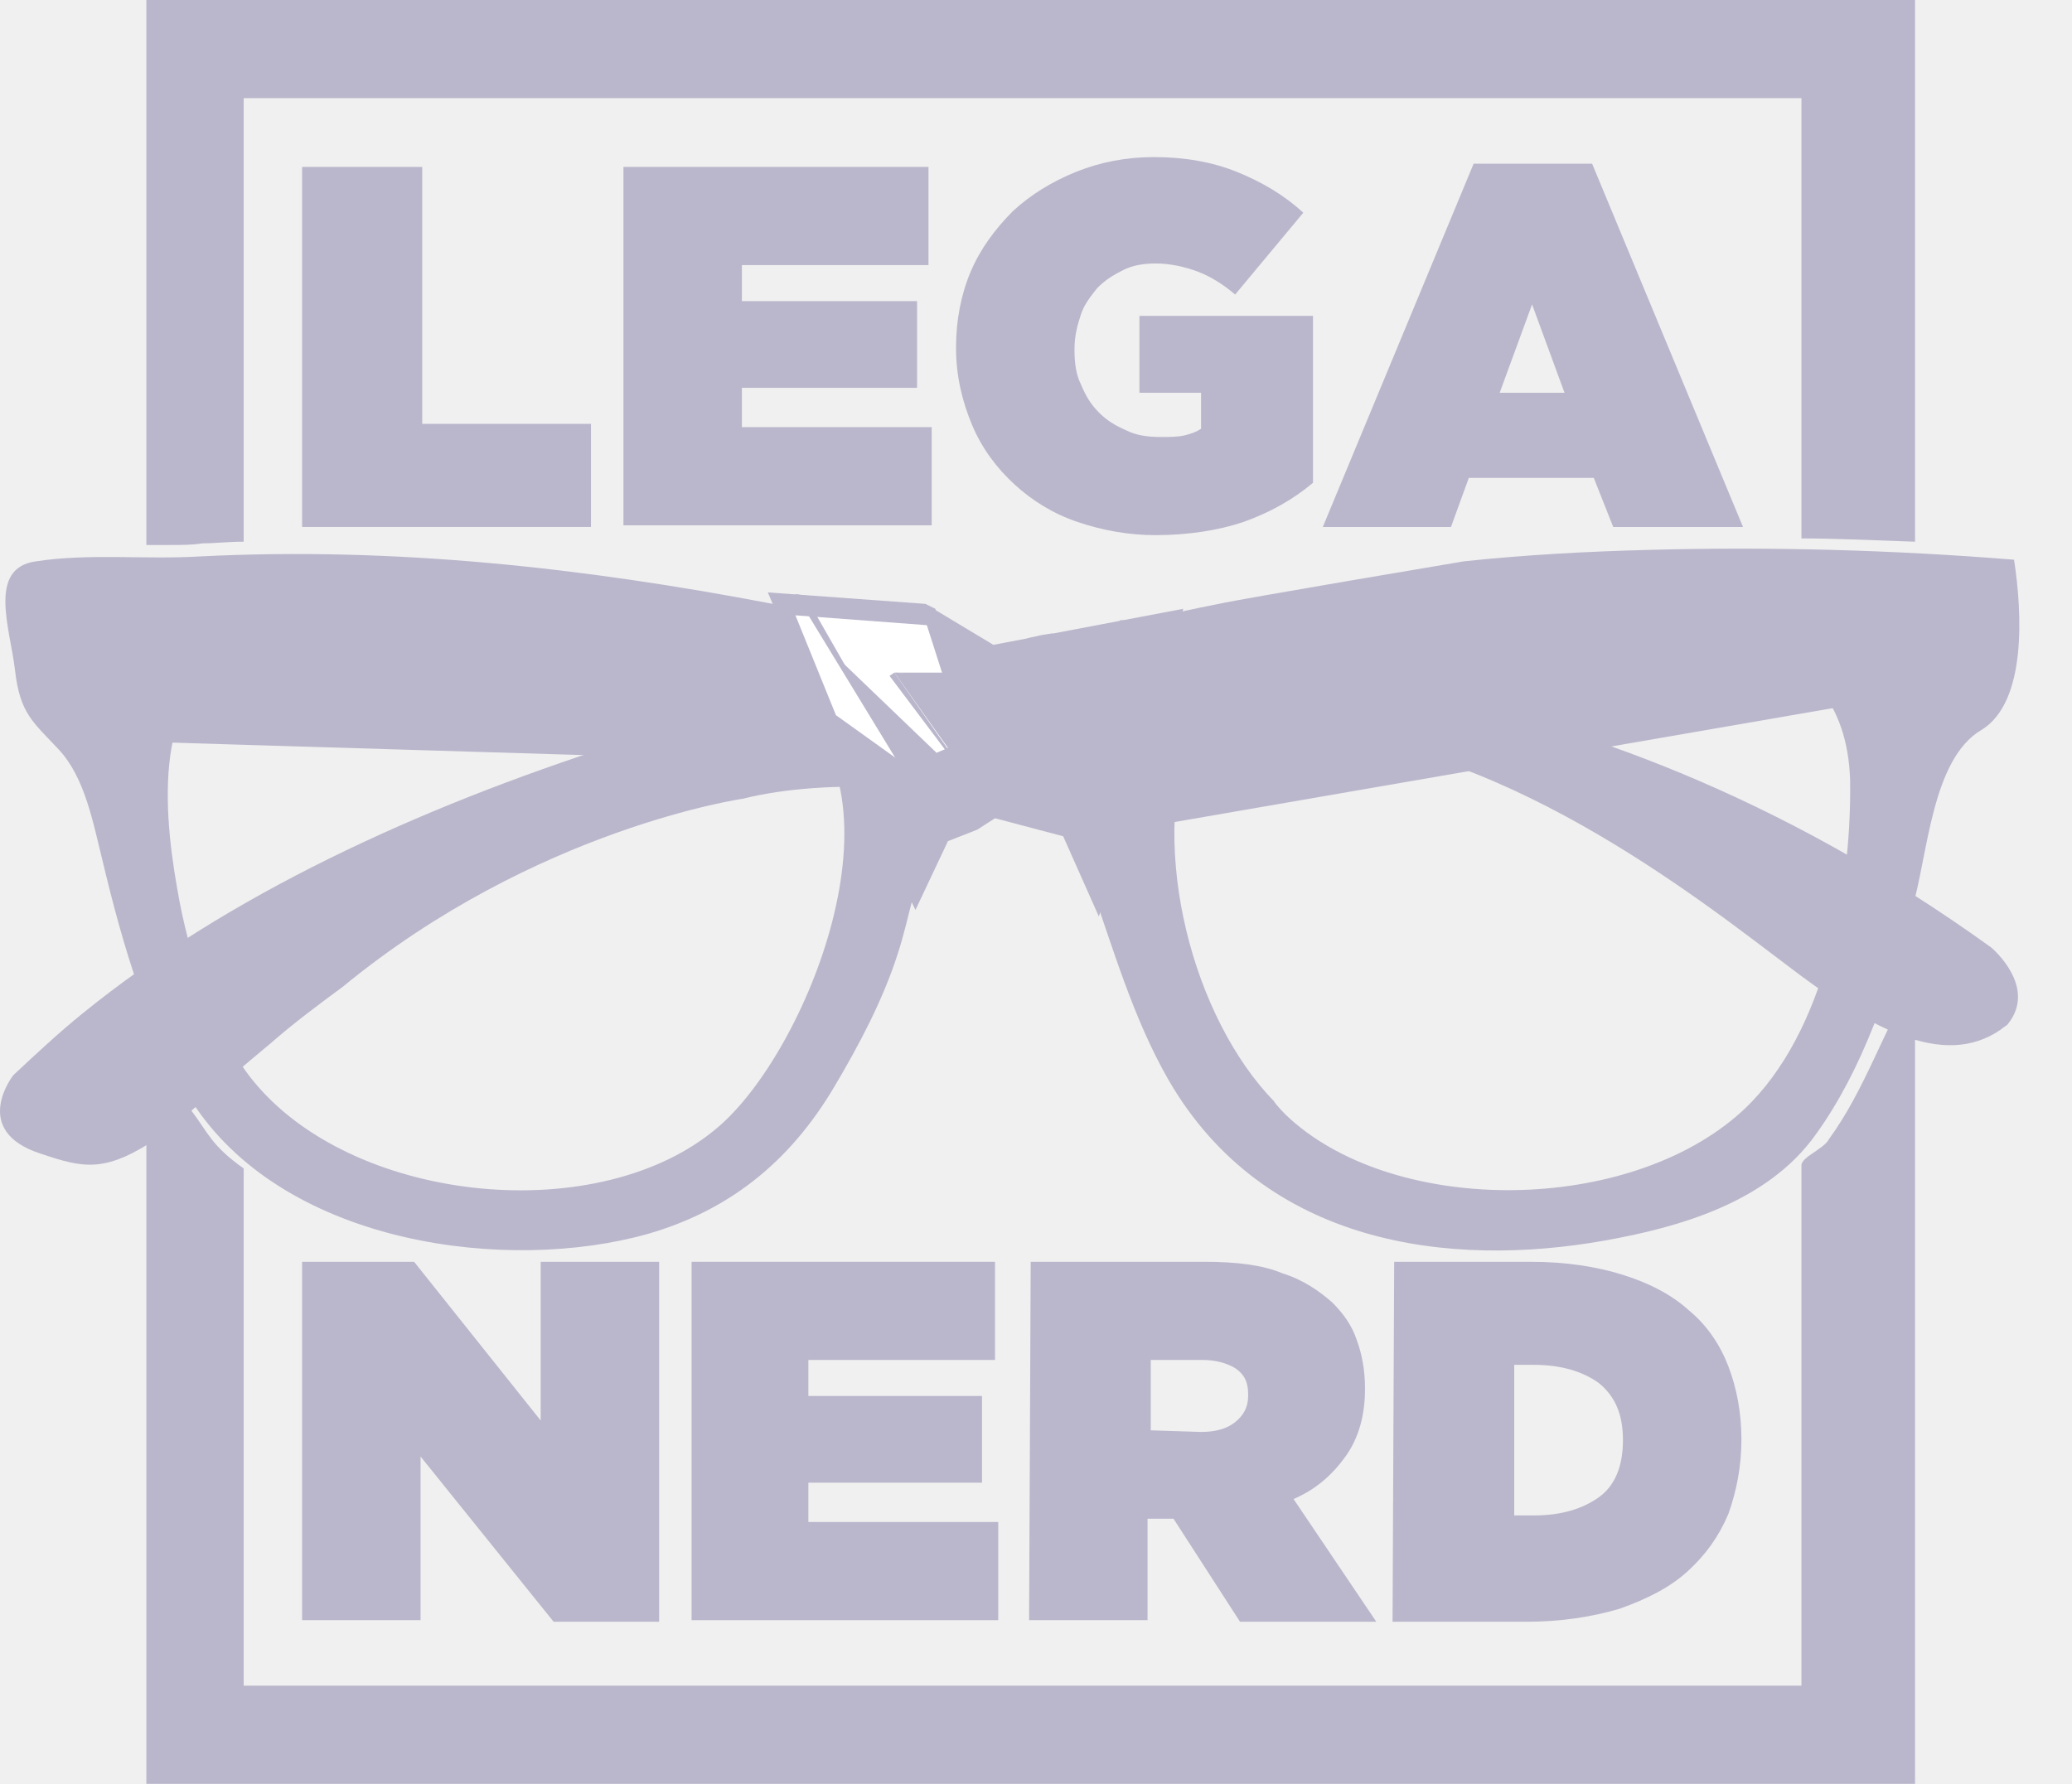
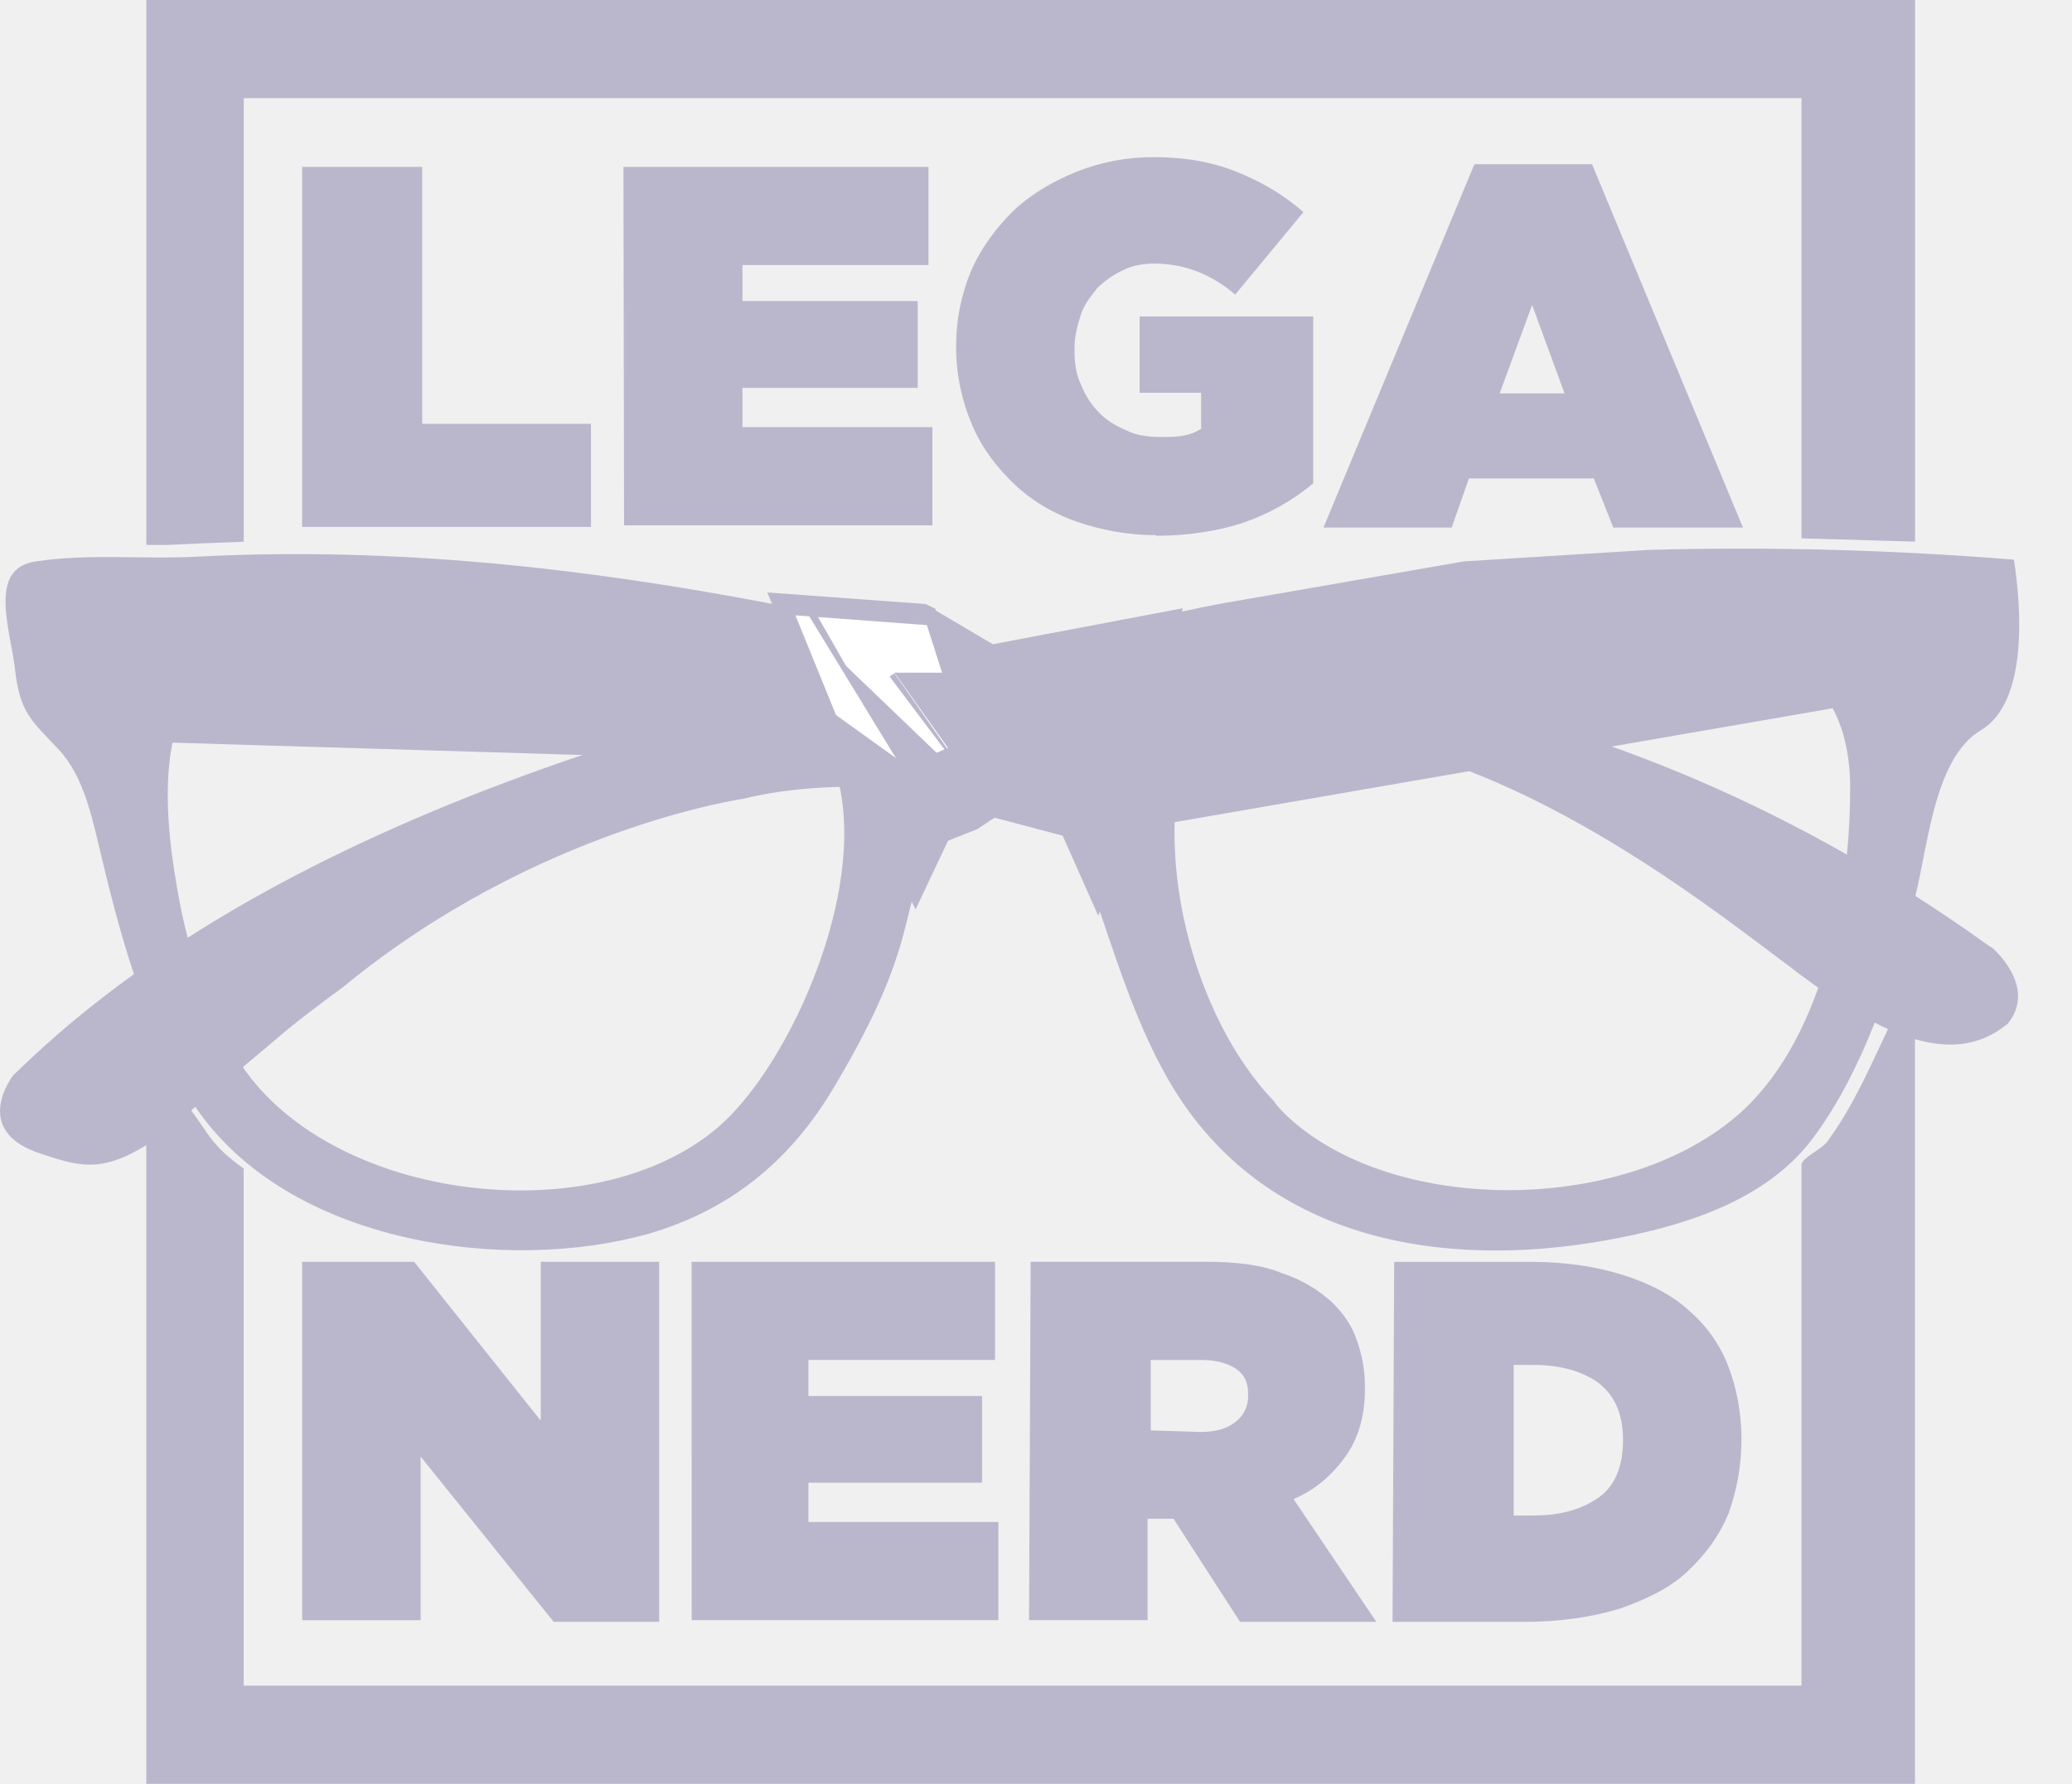
- <svg xmlns="http://www.w3.org/2000/svg" xmlns:xlink="http://www.w3.org/1999/xlink" width="36px" height="31px" viewBox="0 0 36 31" version="1.1">
-   <defs>
-     <path d="M0.118,0.398 L18.669,2.048 C18.669,2.048 25.379,1.365 32.934,6.797 C32.934,6.797 33.724,7.48 33.216,8.134 C33.473,7.927 33.563,7.707 33.565,7.501 L33.565,7.488 C33.561,7.02 33.104,6.627 33.104,6.627 C25.548,1.194 18.838,1.877 18.838,1.877 L0.118,0.199 L0.118,0.398 Z" id="path-1" />
-     <path d="M31.658,8.21 C30.806,8.21 29.821,7.587 28.79,6.797 C27.352,5.717 23.687,2.787 20.135,2.787 C16.583,2.816 9.422,3.214 9.422,3.214 L0.062,2.929 L0.203,0.114 L18.105,1.763 C18.105,1.763 24.815,1.081 32.342,6.513 C32.342,6.513 32.819,6.91 32.819,7.39 L32.819,7.39 C32.819,7.538 32.773,7.695 32.653,7.85 C32.624,7.878 32.568,7.906 32.54,7.935 C32.267,8.126 31.972,8.21 31.658,8.21 L31.658,8.21 L31.658,8.21 Z" id="path-3" />
-     <path d="M0.006,4.238 C0.006,4.238 1.415,1.65 1.105,0.284 L1.782,0.171 L1.782,4.977 L0.006,4.977 L0.006,4.238 L0.006,4.238 Z" id="path-5" />
-     <path d="M11.848,2.912 C11.848,2.861 11.847,2.81 11.847,2.759 C11.768,0.153 9.252,0.056 7.447,0.056 C7.302,0.056 7.16,0.057 7.026,0.057 C5.7,0.085 4.375,0.199 3.079,0.512 C2.346,0.711 0.682,1.052 0.372,1.962 C-0.333,3.982 0.429,6.883 1.838,8.333 C1.866,8.39 2.036,8.561 2.036,8.561 C3.84,10.295 7.843,10.324 9.873,8.589 C11.303,7.369 11.848,4.931 11.848,2.912 L11.848,2.912 L11.848,2.912 Z" id="path-7" />
-     <path d="M11.851,3.963 C11.851,3.04 11.578,2.217 10.888,1.706 C9.647,0.796 7.928,0.569 6.49,0.398 C5.864,0.332 5.191,0.282 4.511,0.282 C3.445,0.283 2.362,0.403 1.415,0.768 C-0.107,1.365 -0.023,3.328 0.259,4.92 C0.457,6.086 0.908,7.48 1.641,8.333 C2.66,9.525 4.478,10.164 6.226,10.164 L6.226,10.164 C7.524,10.164 8.783,9.812 9.647,9.072 C10.692,8.191 11.851,5.866 11.851,3.963 L11.851,3.963 L11.851,3.963 Z" id="path-9" />
-   </defs>
-   <g id="Symbols" stroke="none" stroke-width="1" fill="none" fill-rule="evenodd">
-     <g id="footer" transform="translate(-1062, -323)">
-       <g id="logos" transform="translate(1062, 323)">
-         <g id="lega-nerd">
-           <g id="Group-3" transform="translate(1.691554, 9.669725)">
-             <mask id="mask-2" fill="white">
-               <use xlink:href="#path-1" />
-             </mask>
-             <g id="Clip-2" />
-             <path d="M0.118,0.398 L18.669,2.048 C18.669,2.048 25.379,1.365 32.934,6.797 L32.934,6.797 C32.934,6.797 33.724,7.48 33.216,8.134 L33.216,8.134 C33.473,7.927 33.563,7.707 33.565,7.501 L33.565,7.501 L33.565,7.488 C33.561,7.02 33.104,6.627 33.104,6.627 L33.104,6.627 C25.548,1.194 18.838,1.877 18.838,1.877 L18.838,1.877 L0.118,0.199 L0.118,0.398 Z" id="Fill-1" mask="url(#mask-2)" />
-           </g>
-           <g id="Group-6" transform="translate(2.255405, 9.954128)">
-             <mask id="mask-4" fill="white">
-               <use xlink:href="#path-3" />
-             </mask>
-             <g id="Clip-5" />
-             <path d="M0.062,2.929 L9.422,3.214 C9.422,3.214 16.583,2.816 20.135,2.787 L20.135,2.787 C23.687,2.787 27.352,5.717 28.79,6.797 L28.79,6.797 C30.2,7.878 31.525,8.646 32.54,7.935 L32.54,7.935 C32.568,7.906 32.624,7.878 32.653,7.85 L32.653,7.85 C33.16,7.195 32.342,6.513 32.342,6.513 L32.342,6.513 C24.815,1.081 18.105,1.763 18.105,1.763 L18.105,1.763 L0.203,0.114 L0.062,2.929 Z" id="Fill-4" mask="url(#mask-4)" />
-           </g>
-           <path d="M31.299,20.25 L31.299,29.294 L4.234,29.294 L4.234,20.306 C3.671,19.908 3.614,19.681 3.332,19.311 C2.994,18.828 2.825,18.259 2.543,17.69 L2.543,31 L33.273,31 L33.273,16.979 C32.709,17.946 32.399,18.941 31.779,19.794 C31.694,19.965 31.299,20.107 31.299,20.25" id="Fill-35" fill="#BAB7CC" />
-           <path d="M34.598,16.467 C27.07,11.035 20.361,11.717 20.361,11.717 L2.374,10.068 L2.233,12.883 L11.649,13.168 C11.649,13.168 18.81,12.77 22.362,12.741 C25.915,12.741 29.58,15.671 31.017,16.751 C32.427,17.832 33.752,18.6 34.767,17.889 C34.795,17.861 34.852,17.832 34.88,17.804 C35.415,17.15 34.598,16.467 34.598,16.467" id="Fill-7" fill="#BAB7CC" />
-           <path d="M4.657,18.117 C3.896,18.799 3.304,19.339 2.797,19.738 L2.797,19.738 C3.417,19.311 4.263,18.6 5.616,17.406 L5.616,17.406 C5.729,17.32 5.841,17.235 5.926,17.121 L5.926,17.121 C5.503,17.406 5.08,17.747 4.657,18.117" id="Fill-9" />
-           <path d="M1.443,17.605 C1.021,17.946 0.626,18.316 0.231,18.685 L0.231,18.685 C0.231,18.685 -0.53,19.652 0.71,20.05 L0.71,20.05 C1.472,20.306 1.838,20.392 2.797,19.738 L2.797,19.738 C3.304,19.339 3.896,18.799 4.685,18.145 L4.685,18.145 C5.108,17.775 5.531,17.462 5.954,17.15 L5.954,17.15 C9.309,14.391 12.918,13.879 12.918,13.879 L12.918,13.879 C12.918,13.879 15.624,13.111 18.979,14.533 L18.979,14.533 L32.681,12.172 L33.301,10.466 C33.301,10.463 33.107,10.459 32.747,10.459 L32.747,10.459 C29.328,10.459 10.932,10.889 1.443,17.605" id="Fill-11" />
-           <g id="Group-39" fill="#BAB7CC">
-             <path d="M1.443,17.605 C1.021,17.946 0.626,18.316 0.231,18.685 C0.231,18.685 -0.53,19.652 0.71,20.05 C1.472,20.306 1.838,20.392 2.797,19.738 C3.304,19.339 3.896,18.799 4.686,18.145 C5.108,17.775 5.531,17.462 5.954,17.15 C9.309,14.391 12.918,13.879 12.918,13.879 C12.918,13.879 15.624,13.111 18.979,14.533 L33.273,12.059 L32.737,11.945 L33.611,9.755 C33.611,9.727 11.508,9.442 1.443,17.605" id="Fill-13" />
-             <polygon id="Fill-15" points="5.249 2.901 7.336 2.901 7.336 7.366 10.268 7.366 10.268 9.158 5.249 9.158" />
-             <polygon id="Fill-17" points="10.832 2.901 16.132 2.901 16.132 4.607 12.89 4.607 12.89 5.233 15.934 5.233 15.934 6.74 12.89 6.74 12.89 7.423 16.188 7.423 16.188 9.129 10.832 9.129" />
-             <path d="M20.079,9.3 C19.599,9.3 19.148,9.215 18.725,9.072 C18.303,8.93 17.936,8.703 17.626,8.418 C17.316,8.134 17.062,7.793 16.893,7.394 C16.724,6.996 16.611,6.541 16.611,6.058 L16.611,6.029 C16.611,5.574 16.696,5.119 16.865,4.721 C17.034,4.323 17.288,3.982 17.598,3.669 C17.908,3.384 18.274,3.157 18.697,2.986 C19.12,2.816 19.571,2.73 20.05,2.73 C20.586,2.73 21.065,2.816 21.488,2.986 C21.911,3.157 22.306,3.384 22.644,3.697 L21.46,5.119 C21.263,4.949 21.037,4.806 20.812,4.721 C20.586,4.636 20.332,4.579 20.079,4.579 C19.881,4.579 19.684,4.607 19.515,4.693 C19.346,4.778 19.205,4.863 19.064,5.006 C18.951,5.148 18.838,5.29 18.782,5.461 C18.725,5.631 18.669,5.83 18.669,6.058 L18.669,6.086 C18.669,6.314 18.697,6.513 18.782,6.683 C18.866,6.883 18.951,7.025 19.092,7.167 C19.233,7.309 19.374,7.394 19.571,7.48 C19.74,7.565 19.938,7.594 20.163,7.594 C20.332,7.594 20.473,7.594 20.586,7.565 C20.699,7.537 20.783,7.508 20.868,7.451 L20.868,6.826 L19.797,6.826 L19.797,5.489 L22.813,5.489 L22.813,8.39 C22.475,8.674 22.08,8.902 21.601,9.072 C21.178,9.215 20.643,9.3 20.079,9.3" id="Fill-19" />
-             <path d="M27.183,6.826 L26.619,5.29 L26.056,6.826 L27.183,6.826 Z M25.604,2.844 L27.662,2.844 L30.284,9.158 L28.029,9.158 L27.691,8.305 L25.52,8.305 L25.21,9.158 L22.983,9.158 L25.604,2.844 Z" id="Fill-21" />
-             <polygon id="Fill-23" points="5.249 21.928 7.195 21.928 9.394 24.686 9.394 21.928 11.452 21.928 11.452 28.184 9.619 28.184 7.307 25.312 7.307 28.156 5.249 28.156" />
-             <polygon id="Fill-25" points="12.016 21.928 17.288 21.928 17.288 23.634 14.045 23.634 14.045 24.26 17.062 24.26 17.062 25.767 14.045 25.767 14.045 26.45 17.344 26.45 17.344 28.156 12.016 28.156" />
-             <path d="M20.868,24.885 C21.122,24.885 21.319,24.828 21.46,24.715 C21.601,24.601 21.686,24.459 21.686,24.26 L21.686,24.231 C21.686,24.032 21.629,23.89 21.46,23.776 C21.319,23.691 21.122,23.634 20.896,23.634 L19.994,23.634 L19.994,24.857 L20.868,24.885 Z M17.908,21.928 L20.924,21.928 C21.488,21.928 21.939,21.984 22.278,22.127 C22.644,22.24 22.926,22.439 23.152,22.639 C23.349,22.838 23.49,23.037 23.575,23.293 C23.659,23.52 23.716,23.805 23.716,24.117 L23.716,24.146 C23.716,24.601 23.603,24.999 23.377,25.312 C23.152,25.625 22.87,25.881 22.475,26.051 L23.913,28.184 L21.545,28.184 L20.389,26.393 L20.361,26.393 L19.938,26.393 L19.938,28.156 L17.88,28.156 L17.908,21.928 Z" id="Fill-27" />
-             <path d="M26.648,26.336 C27.127,26.336 27.493,26.222 27.775,26.023 C28.057,25.824 28.198,25.483 28.198,25.028 C28.198,24.572 28.057,24.26 27.775,24.032 C27.493,23.833 27.127,23.719 26.648,23.719 L26.309,23.719 L26.309,26.336 L26.648,26.336 Z M24.223,21.928 L26.591,21.928 C27.211,21.928 27.747,22.013 28.198,22.155 C28.649,22.297 29.044,22.496 29.354,22.781 C29.664,23.037 29.89,23.378 30.031,23.748 C30.172,24.117 30.256,24.544 30.256,24.999 L30.256,25.028 C30.256,25.483 30.172,25.909 30.031,26.307 C29.862,26.706 29.636,27.018 29.326,27.303 C29.016,27.587 28.621,27.786 28.142,27.957 C27.662,28.099 27.127,28.184 26.507,28.184 L24.195,28.184 L24.223,21.928 Z" id="Fill-29" />
-             <path d="M30.172,19.396 C28.142,21.131 24.138,21.103 22.334,19.368 C22.334,19.368 22.165,19.197 22.137,19.14 C20.727,17.69 19.966,14.789 20.671,12.77 C20.981,11.86 22.644,11.518 23.377,11.319 C24.674,11.006 25.999,10.893 27.324,10.864 C29.128,10.864 32.061,10.75 32.145,13.566 C32.173,15.614 31.638,18.145 30.172,19.396 M12.467,19.595 C10.437,21.33 6.236,20.932 4.46,18.856 C3.727,18.003 3.276,16.609 3.079,15.443 C2.797,13.85 2.712,11.888 4.234,11.291 C5.785,10.694 7.702,10.75 9.309,10.921 C10.747,11.092 12.467,11.319 13.707,12.229 C15.822,13.794 14.017,18.287 12.467,19.595 M34.993,9.727 C32.878,9.556 30.764,9.499 28.649,9.556 C27.578,9.584 26.507,9.641 25.435,9.755 C25.435,9.755 21.545,10.409 21.178,10.494 C20.304,10.665 19.458,10.864 18.613,11.149 C16.949,11.774 15.089,10.807 13.425,10.494 C10.155,9.869 6.856,9.499 3.473,9.67 C2.515,9.727 1.556,9.613 0.626,9.755 C-0.22,9.869 0.175,10.921 0.259,11.632 C0.344,12.4 0.569,12.542 1.021,13.026 C1.472,13.509 1.613,14.277 1.782,14.96 C2.12,16.382 2.599,18.06 3.389,19.226 C5.024,21.643 8.83,22.127 11.254,21.444 C12.636,21.046 13.707,20.221 14.497,18.884 C14.919,18.173 15.342,17.377 15.596,16.581 C15.822,15.898 15.906,15.13 16.273,14.505 C16.611,13.936 17.429,13.993 17.936,14.106 C18.556,14.249 18.697,14.675 18.923,15.301 C19.346,16.495 19.684,17.69 20.304,18.771 C21.968,21.643 25.182,22.041 27.888,21.558 C29.157,21.33 30.707,20.904 31.553,19.709 C32.371,18.572 32.822,17.178 33.216,15.813 C33.498,14.874 33.555,13.196 34.429,12.684 C35.218,12.201 35.134,10.637 34.993,9.727" id="Fill-31" />
-             <path d="M3.53,9.442 C3.755,9.442 3.953,9.414 4.234,9.414 L4.234,1.706 L31.299,1.706 L31.299,9.357 C31.863,9.357 32.427,9.385 33.273,9.414 L33.273,0 L2.543,0 L2.543,9.471 L2.909,9.471 C3.191,9.471 3.332,9.471 3.53,9.442" id="Fill-33" />
-             <polygon id="Fill-37" points="14.215 12.372 13.341 10.295 16.075 10.494 17.259 11.206 20.558 10.58 20.191 12.144 19.317 15.244 19.092 15.927 18.472 14.533 17.288 14.22 16.978 14.419 16.47 14.618 15.906 15.813" />
-           </g>
-           <path d="M15.963,15.557 L16.386,14.533 L16.978,14.419 L17.259,14.135 L18.472,14.533 L19.092,15.756 C19.092,15.756 19.994,13.964 20.417,10.694 L20.417,10.694 L17.259,11.234 L16.075,10.58 L13.482,10.409 C13.482,10.409 15.004,14.391 15.963,15.557" id="Fill-40" />
-           <path d="M16.386,14.533 L17.247,14.121 L14.327,11.035 L16.386,14.533 Z M17.964,11.49 L17.372,13.794 L17.711,11.831 L15.54,11.689 L17.249,14.12 L17.457,14.021 L18.303,14.135 L19.233,13.765 L18.923,12.741 C18.923,12.741 19.74,12.827 19.402,12.059 L19.402,12.059 C19.151,11.553 18.571,11.473 18.229,11.473 L18.229,11.473 C18.071,11.473 17.964,11.49 17.964,11.49 L17.964,11.49 Z M17.247,14.121 L17.259,14.135 L17.249,14.12 L17.247,14.121 Z" id="Fill-42" />
-           <path d="M15.207,13.873 C15.537,14.458 15.949,15.042 16.075,14.903 L16.075,14.903 C16.357,14.618 16.075,14.533 16.075,14.533 L16.075,14.533 C16.075,14.533 16.047,14.277 15.06,13.083 L15.06,13.083 C14.909,12.899 14.821,12.823 14.782,12.823 L14.782,12.823 C14.68,12.823 14.911,13.348 15.207,13.873" id="Fill-44" />
-           <g id="Group-48" transform="translate(18.60709, 10.52294)">
-             <mask id="mask-6" fill="white">
-               <use xlink:href="#path-5" />
-             </mask>
-             <g id="Clip-47" />
-             <path d="M1.105,0.284 C1.415,1.65 0.006,4.238 0.006,4.238 L0.006,4.238 L0.4,4.977 C1.048,4.067 1.782,0.171 1.782,0.171 L1.782,0.171 L1.105,0.284 Z" id="Fill-46" mask="url(#mask-6)" />
-           </g>
-           <g id="Group-65" transform="translate(13.81436, 10.23853)">
-             <polygon id="Fill-49" fill="#FFFFFF" points="0.006 0.455 2.289 0.626 2.571 1.507 1.725 1.45 2.656 2.759 2.458 2.844 0.739 1.194 1.782 2.958 0.71 2.19" />
-             <polygon id="Fill-51" fill="#BAB7CC" points="2.261 0.256 2.745 1.507 2.437 0.341" />
-             <polygon id="Fill-53" fill="#BAB7CC" points="1.725 1.45 3.417 3.868 1.641 1.507" />
-             <polygon id="Fill-55" fill="#BAB7CC" points="0.175 0.114 2.571 4.294 0.006 0.085" />
-             <polygon id="Fill-57" fill="#BAB7CC" points="3.445 3.896 4.037 0.853 4.291 0.796" />
-             <polygon id="Fill-59" fill="#BAB7CC" points="4.657 4.294 5.87 0.54 5.644 0.54" />
-             <polygon id="Fill-61" fill="#BAB7CC" points="4.291 0.796 4.775 4.294 4.477 0.768" />
-             <polygon id="Fill-63" fill="#BAB7CC" points="1.725 1.45 3.953 1.693 3.981 1.45" />
-           </g>
-           <g id="Group-68" transform="translate(20.29864, 10.80734)">
-             <mask id="mask-8" fill="white">
-               <use xlink:href="#path-7" />
-             </mask>
-             <g id="Clip-67" />
-             <path d="M7.026,0.057 C5.7,0.085 4.375,0.199 3.079,0.512 L3.079,0.512 C2.346,0.711 0.682,1.052 0.372,1.962 L0.372,1.962 C-0.333,3.982 0.429,6.883 1.838,8.333 L1.838,8.333 C1.866,8.39 2.036,8.561 2.036,8.561 L2.036,8.561 C3.84,10.295 7.843,10.324 9.873,8.589 L9.873,8.589 C11.339,7.338 11.875,4.806 11.847,2.759 L11.847,2.759 C11.768,0.153 9.252,0.056 7.447,0.056 L7.447,0.056 C7.302,0.056 7.16,0.057 7.026,0.057" id="Fill-66" mask="url(#mask-8)" />
-           </g>
-           <g id="Group-71" transform="translate(2.819256, 10.52294)">
-             <mask id="mask-10" fill="white">
-               <use xlink:href="#path-9" />
-             </mask>
-             <g id="Clip-70" />
-             <path d="M0.259,4.92 C0.457,6.086 0.908,7.48 1.641,8.333 C3.417,10.409 7.618,10.807 9.647,9.072 C11.198,7.764 13.002,3.271 10.888,1.706 C9.647,0.796 7.928,0.569 6.49,0.398 C5.864,0.332 5.191,0.282 4.511,0.282 C3.445,0.283 2.362,0.403 1.415,0.768 C-0.107,1.365 -0.023,3.328 0.259,4.92 Z" id="Fill-69" mask="url(#mask-10)" />
-           </g>
-           <path d="M4.939,19.339 C6.885,20.989 10.578,21.217 12.467,19.624 L12.467,19.624 C14.017,18.287 15.822,13.794 13.707,12.229 L13.707,12.229 C13.369,11.973 12.974,11.774 12.58,11.604 L12.58,11.604 L4.939,19.339 Z" id="Fill-72" />
-           <path d="M22.08,19.083 L22.137,19.14 C22.193,19.197 22.334,19.368 22.334,19.368 L22.334,19.368 C24.138,21.074 28.142,21.131 30.172,19.396 L30.172,19.396 C31.638,18.145 32.173,15.614 32.117,13.594 L32.117,13.594 C32.088,12.03 31.13,11.348 30.003,11.092 L30.003,11.092 L22.08,19.083 Z" id="Fill-74" />
-           <path d="M0.851,11.319 C0.851,11.539 1.154,11.717 1.528,11.717 L1.528,11.717 C1.902,11.717 2.205,11.539 2.205,11.319 L2.205,11.319 C2.205,11.099 1.902,10.921 1.528,10.921 L1.528,10.921 C1.154,10.921 0.851,11.099 0.851,11.319" id="Fill-76" />
-           <path d="M33.132,11.319 C33.132,11.539 33.435,11.717 33.809,11.717 L33.809,11.717 C34.182,11.717 34.485,11.539 34.485,11.319 L34.485,11.319 C34.485,11.099 34.182,10.921 33.809,10.921 L33.809,10.921 C33.435,10.921 33.132,11.099 33.132,11.319" id="Fill-78" />
-         </g>
-       </g>
-     </g>
+ <svg xmlns="http://www.w3.org/2000/svg" width="36" height="31" fill-rule="evenodd">
+   <g fill="#bab7cc">
+     <path d="M31.3 20.25v9.044H4.234v-8.987c-.564-.398-.62-.626-.902-.995-.338-.483-.507-1.052-.79-1.62V31h30.73V16.98c-.564.967-.874 1.962-1.494 2.816-.085.17-.48.313-.48.455" />
+     <path d="M34.598 16.467c-7.527-5.432-14.237-4.75-14.237-4.75l-17.987-1.65-.14 2.816 9.416.284s7.16-.398 10.713-.427c3.552 0 7.217 2.93 8.655 4 1.4 1.08 2.735 1.85 3.75 1.138.028-.028.085-.057.113-.085.536-.654-.282-1.337-.282-1.337" />
+     <path d="M1.443 17.605c-.423.34-.818.7-1.212 1.08 0 0-.76.967.48 1.365.76.256 1.128.34 2.086-.313l1.9-1.593c.423-.37.846-.683 1.27-.995 3.355-2.76 6.964-3.27 6.964-3.27s2.706-.768 6.06.654l14.294-2.474-.536-.114.874-2.2c0-.028-22.103-.313-32.168 7.85M5.25 2.9h2.086v4.465h2.932v1.792H5.25zm5.582 0h5.3v1.706H12.9v.626h3.045V6.74H12.9v.683h3.3V9.13h-5.357zm9.248 6.4c-.48 0-.93-.085-1.353-.228s-.8-.37-1.1-.654-.564-.626-.733-1.024a3.43 3.43 0 0 1-.282-1.337V6.03a3.38 3.38 0 0 1 .254-1.308c.17-.398.423-.74.733-1.052.3-.284.677-.512 1.1-.683a3.58 3.58 0 0 1 1.353-.256c.536 0 1.015.085 1.438.256s.818.398 1.156.7L21.46 5.12a2.23 2.23 0 0 0-.648-.398 2.1 2.1 0 0 0-.733-.142c-.197 0-.395.028-.564.114a1.61 1.61 0 0 0-.451.313c-.113.142-.226.284-.282.455s-.113.37-.113.597v.028c0 .228.028.427.113.597a1.42 1.42 0 0 0 .31.483c.14.142.282.228.48.313.17.085.367.114.592.114.17 0 .3 0 .423-.028a.84.84 0 0 0 .282-.114v-.626H19.8V5.5h3.017v2.9a3.86 3.86 0 0 1-1.212.683c-.423.142-.96.228-1.522.228m7.1-2.475L26.62 5.3l-.564 1.536h1.128zm-1.58-3.982h2.058l2.622 6.314H28.03l-.338-.853h-2.17l-.3.853h-2.227l2.622-6.314zM5.25 21.928h1.945l2.2 2.76v-2.76h2.058v6.257H9.62l-2.312-2.872v2.844H5.25zm6.766 0h5.272v1.706h-3.242v.626h3.017v1.507h-3.017v.683h3.3v1.706h-5.328zm8.852 2.957c.254 0 .45-.057.592-.17a.55.55 0 0 0 .226-.455v-.028c0-.2-.056-.34-.226-.455-.14-.085-.338-.142-.564-.142h-.902v1.223l.874.028zm-2.96-2.958h3.017c.564 0 1.015.057 1.353.2a2.38 2.38 0 0 1 .874.512c.197.2.338.398.423.654a2.39 2.39 0 0 1 .14.825v.028c0 .455-.113.853-.338 1.166s-.507.57-.902.74l1.438 2.133h-2.368l-1.156-1.792h-.45v1.763h-2.06l.028-6.228zm8.74 4.41c.48 0 .846-.114 1.128-.313s.423-.54.423-.995-.14-.768-.423-.995c-.282-.2-.648-.313-1.128-.313H26.3v2.617h.338zm-2.425-4.408h2.368c.62 0 1.156.085 1.607.228s.846.34 1.156.626a2.41 2.41 0 0 1 .677.967c.14.37.226.796.226 1.25v.028c0 .455-.085.882-.226 1.28-.17.398-.395.7-.705.995s-.705.483-1.184.654c-.48.142-1.015.228-1.635.228h-2.312l.028-6.257z" />
+     <path d="M30.172 19.396c-2.03 1.735-6.033 1.706-7.838-.028 0 0-.17-.17-.197-.228-1.4-1.45-2.17-4.35-1.466-6.37.3-.9 1.973-1.25 2.706-1.45 1.297-.313 2.622-.427 3.947-.455 1.804 0 4.736-.114 4.82 2.702.028 2.048-.507 4.58-1.973 5.83m-17.705.2c-2.03 1.735-6.23 1.337-8.007-.74-.733-.853-1.184-2.247-1.38-3.413-.282-1.593-.367-3.555 1.156-4.152 1.55-.597 3.468-.54 5.075-.37 1.438.17 3.158.398 4.398 1.308 2.114 1.564.3 6.058-1.24 7.366m22.526-9.87c-2.114-.17-4.23-.228-6.343-.17l-3.214.2-4.257.74c-.874.17-1.72.37-2.566.654-1.663.626-3.524-.34-5.187-.654-3.27-.626-6.57-.995-9.952-.825-.96.057-1.917-.057-2.847.085-.846.114-.45 1.166-.367 1.877.085.768.3.9.76 1.394s.592 1.25.76 1.934c.338 1.422.818 3.1 1.607 4.266 1.635 2.417 5.44 2.9 7.866 2.218 1.38-.398 2.453-1.223 3.242-2.56.423-.71.846-1.507 1.1-2.304.226-.683.3-1.45.677-2.076.338-.57 1.156-.512 1.663-.398.62.142.76.57.987 1.194.423 1.194.76 2.39 1.38 3.47 1.663 2.872 4.877 3.27 7.584 2.787 1.27-.228 2.82-.654 3.665-1.85.818-1.138 1.27-2.53 1.663-3.896.282-.94.338-2.617 1.212-3.128.79-.483.705-2.048.564-2.958" />
+     <path d="M3.53 9.442l.705-.028V1.706H31.3v7.65l1.973.057V0H2.543v9.47H2.9l.62-.028m10.685 2.93l-.874-2.076 2.735.2 1.184.7 3.3-.626-.367 1.564-.874 3.1-.226.683-.62-1.394-1.184-.313-.3.2-.507.2-.564 1.194z" />
+   </g>
+   <path fill="#fff" d="M13.82 10.694l2.284.17.282.882-.846-.057.93 1.308-.197.085-1.72-1.65 1.043 1.763-1.07-.768z" />
+   <g fill="#bab7cc">
+     <path d="M16.075 10.495l.484 1.25-.308-1.166zM15.54 11.7l1.692 2.417-1.776-2.36zM14 10.353l2.396 4.18-2.566-4.2zm3.27 3.782l.592-3.043.254-.057zm1.2.398l1.212-3.754h-.226z" />
+     <path d="M18.105 11.035l.484 3.498-.298-3.527zm-2.565.655l2.227.242.028-.242z" />
  </g>
</svg>
